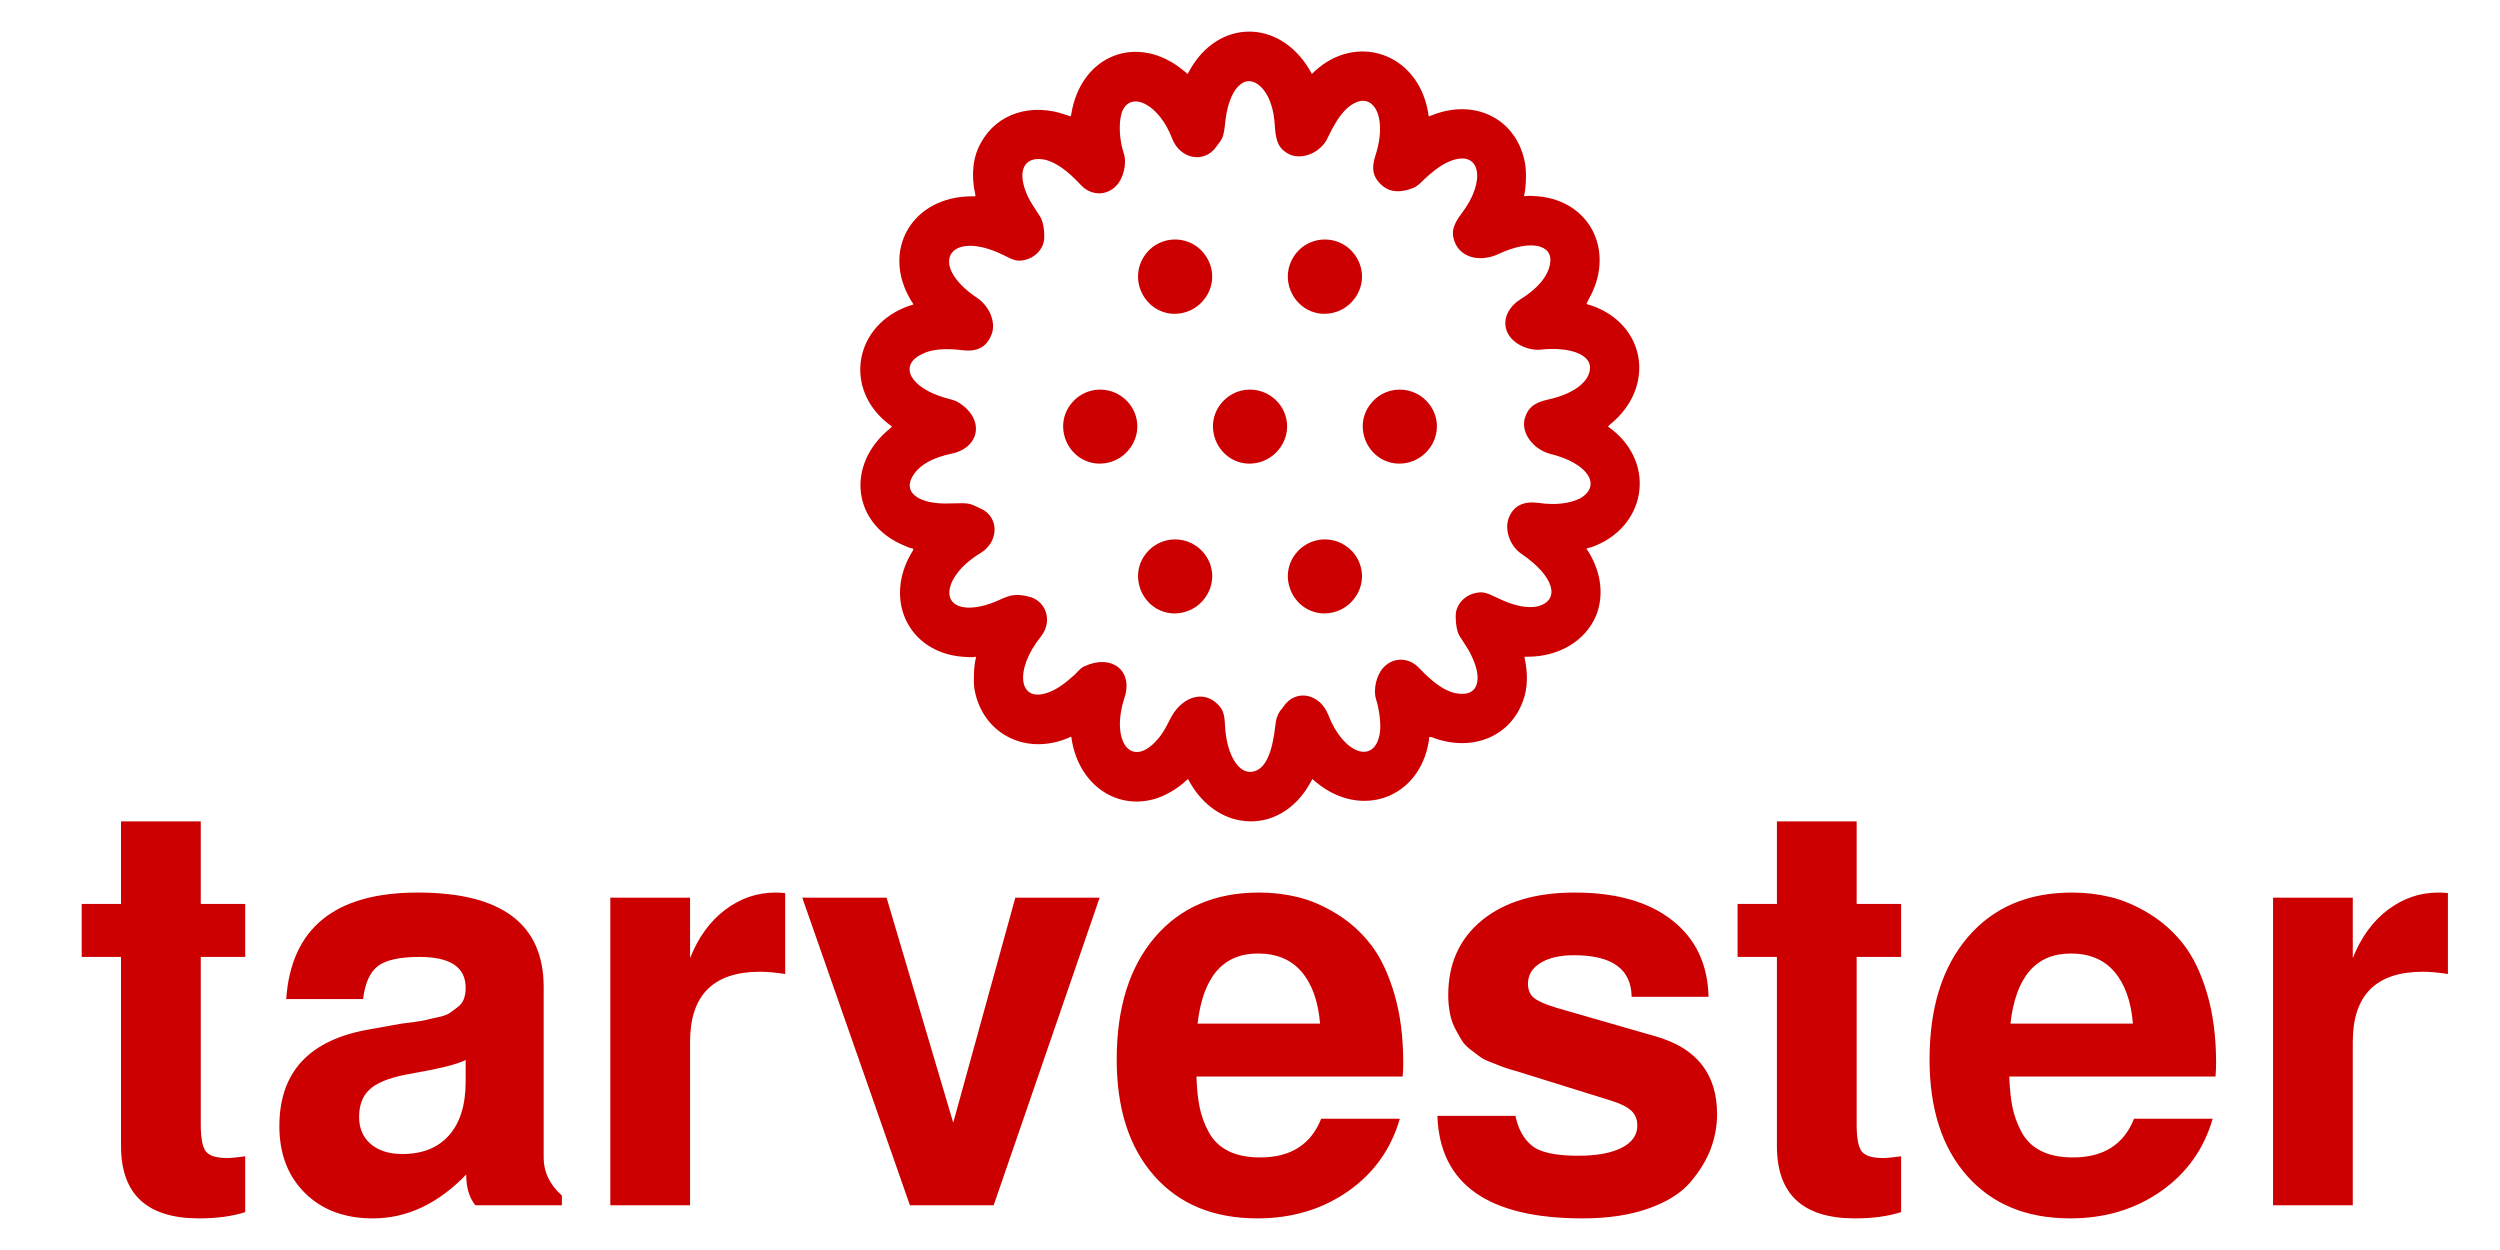
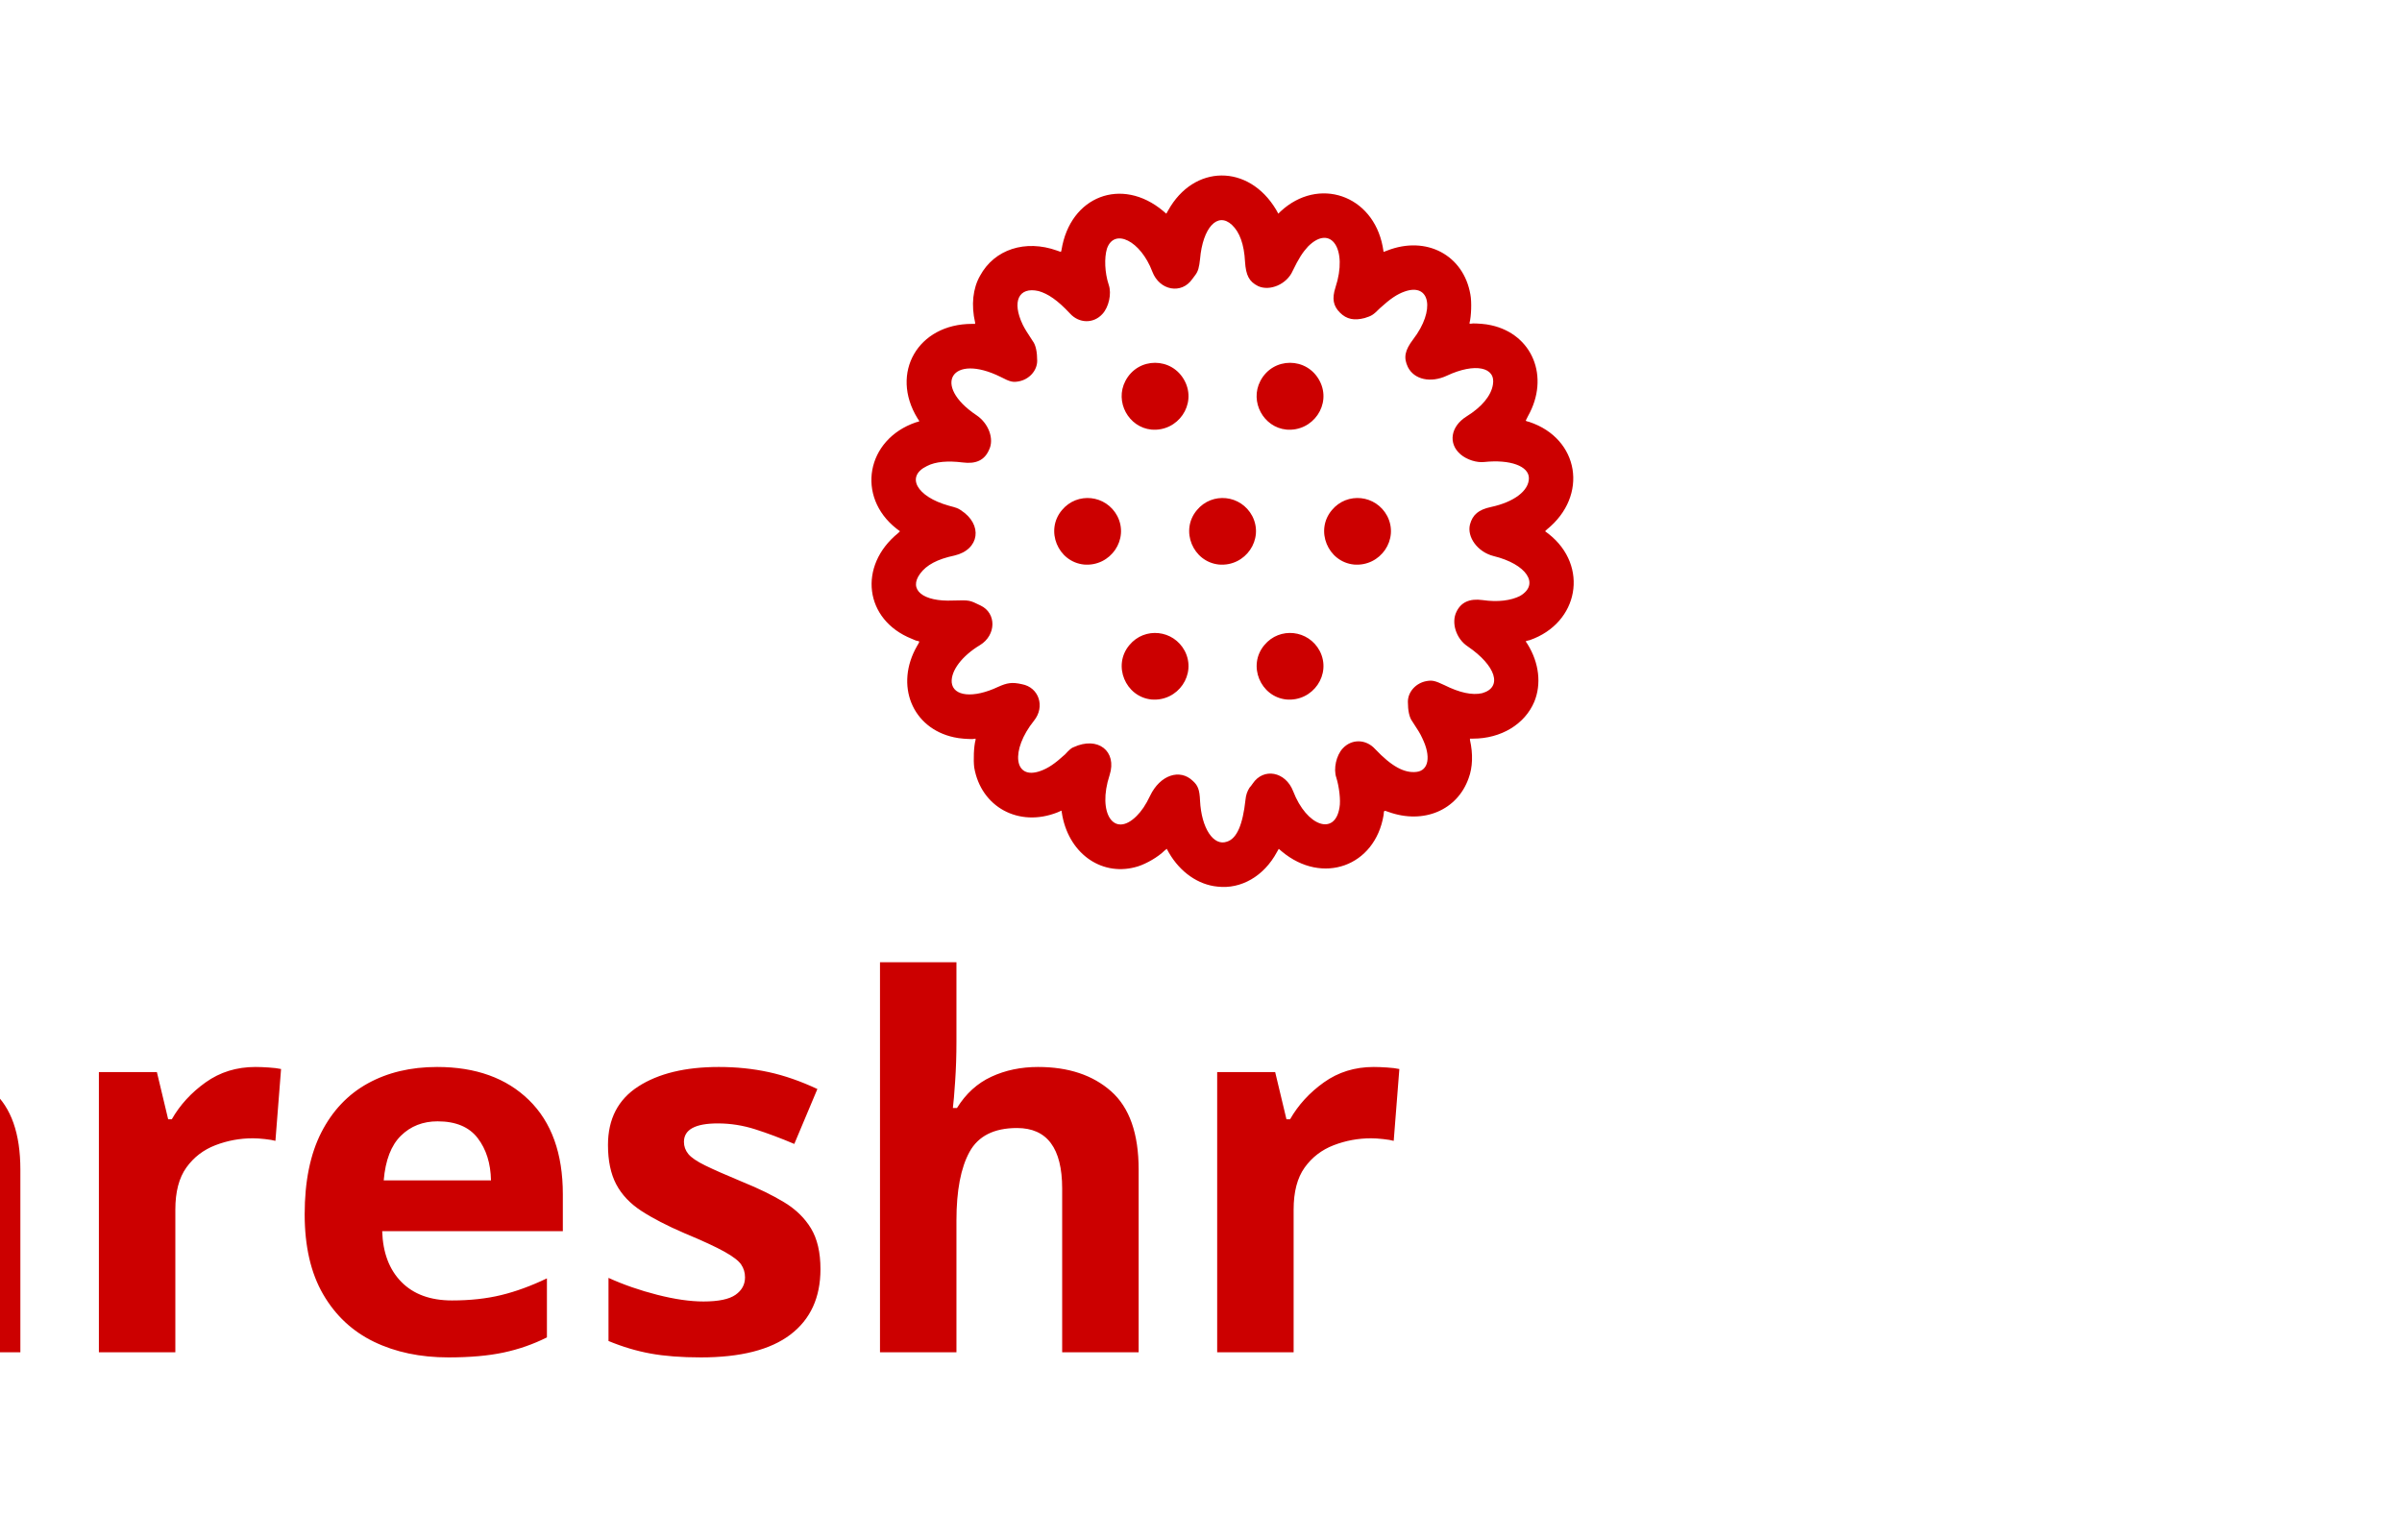
- <svg xmlns="http://www.w3.org/2000/svg" width="1280" height="640" viewBox="0 0 1280 640" version="1.1" id="svg1">
+ <svg xmlns="http://www.w3.org/2000/svg" width="1365" height="875" viewBox="0 0 1365 875" version="1.1" id="svg1">
  <defs id="defs1" />
  <g id="layer1" transform="translate(-225.35,51.92756)">
    <g id="g1">
      <g id="g2" transform="matrix(1.046866,0,0,1.046866,29.23448,18.61777)" style="stroke-width:0.955">
-         <path d="m 795.99,334.136 c -10.501,-0.977 -20.269,-7.815 -26.374,-18.316 l -1.221,-2.198 -1.221,0.977 c -3.419,3.419 -9.768,7.082 -14.408,8.547 -18.804,5.861 -36.875,-6.105 -41.027,-27.351 l -0.488,-2.931 -2.198,0.977 c -21.002,8.303 -41.515,-2.931 -45.178,-24.421 -0.488,-3.907 -0.244,-11.478 0.733,-14.897 v -0.733 l -1.709,0.244 c -2.198,0 -7.082,-0.244 -10.013,-0.977 -22.711,-4.884 -32.235,-28.328 -20.025,-49.574 1.465,-2.442 1.465,-2.442 0.488,-2.686 -0.488,0 -1.954,-0.488 -3.419,-1.221 -25.642,-10.257 -29.305,-39.562 -7.326,-57.389 l 0.977,-0.977 -1.954,-1.465 c -21.979,-17.339 -16.362,-48.353 10.501,-57.633 0.977,-0.244 1.954,-0.488 1.954,-0.733 0,0 -0.488,-0.733 -0.977,-1.465 C 617.962,55.25 633.347,28.632 662.652,28.632 h 1.709 v -0.733 c -2.198,-9.524 -1.221,-18.56 2.686,-25.398 7.815,-14.408 24.665,-19.781 41.76,-13.676 1.221,0.488 2.198,0.733 2.198,0.733 0,0 0,-0.488 0.244,-0.977 4.64,-29.305 32.724,-40.05 55.191,-21.246 l 1.709,1.465 0.977,-1.709 c 13.92,-25.153 43.713,-25.398 58.61,-0.488 l 1.221,2.198 1.221,-1.221 c 20.513,-19.048 50.063,-9.036 55.435,19.048 l 0.488,2.931 1.954,-0.733 c 21.246,-8.303 41.515,2.442 45.178,23.932 0.733,3.907 0.488,11.722 -0.488,15.385 0,0.488 0,0.488 1.954,0.244 2.198,0 6.838,0.244 9.768,0.977 22.467,4.884 31.991,28.084 20.025,49.33 -0.733,1.465 -1.221,2.442 -1.221,2.442 0,0.244 0.977,0.488 1.954,0.733 27.107,9.036 32.235,40.05 9.524,58.366 l -0.977,0.977 1.954,1.465 c 21.979,17.339 16.362,48.353 -10.257,57.633 -1.221,0.244 -2.198,0.488 -2.198,0.733 0,0 0.488,0.733 0.977,1.465 6.349,10.257 7.57,21.735 3.663,31.259 -5.128,12.21 -18.071,20.025 -33.212,20.025 h -1.709 v 0.733 c 1.709,7.57 1.465,14.897 -0.733,20.758 -6.105,17.339 -24.421,25.153 -43.469,18.316 -2.686,-0.977 -2.442,-0.977 -2.686,1.709 -4.64,27.84 -33.212,38.096 -55.191,19.781 l -1.709,-1.465 -0.977,1.709 c -7.082,13.187 -19.537,20.269 -32.235,18.804 z m 5.128,-24.421 c 5.373,-1.709 8.547,-9.28 10.013,-22.711 0.244,-2.686 0.977,-4.64 2.198,-6.594 0.488,-0.488 1.221,-1.465 1.709,-2.198 5.861,-8.792 17.827,-6.594 21.979,4.152 7.326,19.048 22.711,24.421 25.153,8.791 0.733,-3.907 -0.244,-11.478 -1.709,-16.118 -1.709,-4.884 0,-12.21 3.419,-15.874 4.884,-5.373 12.699,-5.128 17.583,0.244 9.036,9.524 15.874,13.187 22.467,12.455 6.594,-0.733 8.059,-8.303 3.175,-18.316 -1.221,-2.686 -2.198,-4.152 -5.373,-9.036 -1.709,-2.198 -2.442,-6.105 -2.442,-10.745 0,-5.373 4.396,-10.257 10.257,-11.234 2.93,-0.488 4.396,-0.244 9.524,2.198 8.303,4.152 15.141,5.617 20.513,4.396 11.234,-3.175 7.57,-14.897 -7.815,-25.398 -6.349,-4.152 -9.036,-12.943 -6.105,-18.804 2.442,-5.128 7.082,-7.326 14.164,-6.349 8.303,1.221 15.385,0.244 20.269,-2.198 10.989,-6.349 3.663,-17.339 -14.408,-21.735 -8.547,-2.198 -14.408,-10.257 -12.699,-17.095 1.465,-5.373 4.64,-8.059 11.478,-9.524 12.455,-2.686 20.513,-8.791 20.513,-15.629 0,-6.594 -10.257,-10.257 -24.177,-8.791 -4.152,0.488 -9.524,-1.221 -12.943,-4.152 -6.838,-5.861 -5.373,-15.141 3.175,-20.513 8.303,-5.128 13.431,-11.234 14.408,-17.339 1.709,-9.524 -9.768,-11.966 -24.909,-4.884 -8.792,4.152 -17.827,2.198 -21.246,-4.64 -2.442,-5.128 -1.709,-9.036 2.93,-15.141 11.966,-15.629 9.28,-30.77 -4.64,-25.886 -4.152,1.465 -7.815,3.907 -13.431,9.036 -3.663,3.663 -4.396,4.152 -8.303,5.373 -5.617,1.465 -9.768,0.733 -13.431,-2.93 -3.663,-3.663 -4.396,-7.57 -2.442,-13.676 6.838,-20.758 -2.442,-34.678 -14.897,-22.223 -2.93,3.175 -5.128,6.594 -8.303,13.187 -3.175,7.326 -12.455,11.234 -18.804,8.303 -4.884,-2.442 -6.594,-5.861 -7.082,-13.187 -0.488,-9.524 -2.93,-16.118 -7.082,-20.025 -7.815,-7.326 -15.874,1.465 -17.339,18.56 -0.488,4.396 -0.977,6.594 -2.686,8.791 -0.244,0.244 -0.977,1.221 -1.465,1.954 C 776.453,12.758 764.487,10.56 760.579,0.303 754.23,-16.547 739.822,-23.629 735.914,-12.151 c -1.465,4.884 -1.221,12.943 0.977,19.537 1.709,4.884 0,12.21 -3.419,15.873 -4.884,5.373 -12.699,5.128 -17.583,-0.244 -6.838,-7.326 -11.966,-10.745 -17.095,-12.21 -10.745,-2.442 -14.652,5.617 -8.547,18.316 1.221,2.442 2.198,3.907 5.373,8.791 1.709,2.198 2.442,6.105 2.442,10.745 0,5.373 -4.396,10.257 -10.257,11.234 -2.93,0.488 -4.396,0.244 -9.524,-2.442 -26.619,-13.187 -37.608,4.396 -13.187,20.758 6.594,4.396 9.768,12.943 6.838,18.804 -2.442,5.617 -7.082,7.815 -14.408,6.838 -7.815,-0.977 -14.652,-0.488 -19.292,1.954 -11.722,5.617 -5.617,16.606 11.722,21.49 4.64,1.221 5.128,1.465 6.594,2.442 12.21,7.815 10.257,21.49 -3.419,24.665 -9.28,1.954 -15.141,5.128 -18.56,9.768 -6.594,8.791 1.465,15.385 17.827,14.652 9.28,-0.244 8.791,-0.244 14.897,2.686 8.791,4.152 8.547,16.118 -0.244,21.49 -9.768,5.861 -15.873,13.92 -15.385,20.269 0.733,7.57 11.722,8.791 25.153,2.442 4.884,-2.198 7.57,-2.686 12.943,-1.465 9.28,1.709 12.699,12.21 6.594,19.781 -12.943,16.118 -10.989,32.48 3.419,27.351 4.152,-1.465 7.815,-3.907 13.431,-9.036 2.198,-2.442 3.663,-3.663 4.64,-3.907 13.187,-6.105 23.688,2.198 19.537,15.141 -6.838,20.758 2.442,34.433 14.652,22.223 2.686,-2.686 4.884,-5.861 7.326,-10.989 5.373,-11.234 16.118,-14.897 23.2,-8.059 2.686,2.442 3.663,4.64 3.907,10.745 0.733,14.897 7.326,24.909 14.652,22.223 z M 760.091,232.545 c -14.164,-1.465 -21.246,-18.56 -11.966,-29.549 8.303,-10.013 23.932,-8.303 30.038,3.175 6.594,12.699 -3.663,27.595 -18.071,26.374 z m 73.262,0 c -14.164,-1.465 -21.246,-18.56 -11.966,-29.549 8.303,-10.013 23.932,-8.303 30.038,3.175 6.594,12.699 -3.663,27.595 -18.071,26.374 z m -109.894,-73.262 c -14.164,-1.465 -21.246,-18.56 -11.966,-29.549 8.303,-10.013 23.932,-8.303 30.038,3.175 6.594,12.699 -3.663,27.595 -18.071,26.374 z m 73.262,0 c -14.164,-1.465 -21.246,-18.56 -11.966,-29.549 8.303,-10.013 23.932,-8.303 30.038,3.175 6.594,12.699 -3.663,27.595 -18.071,26.374 z m 73.262,0 c -14.164,-1.465 -21.246,-18.56 -11.966,-29.549 8.303,-10.013 23.932,-8.303 30.038,3.175 6.594,12.699 -3.663,27.595 -18.071,26.374 z M 760.091,86.02 C 747.636,84.799 740.066,70.88 745.927,59.646 c 6.838,-13.187 25.398,-13.187 32.235,0 6.594,12.699 -3.663,27.596 -18.071,26.374 z m 73.262,0 c -12.455,-1.221 -20.025,-15.141 -14.164,-26.374 6.838,-13.187 25.398,-13.187 32.235,0 6.594,12.699 -3.663,27.596 -18.071,26.374 z" id="path2" style="fill:#cc0000;fill-opacity:1;stroke-width:0.955" />
-         <text xml:space="preserve" style="font-style:italic;font-variant:normal;font-weight:normal;font-stretch:normal;font-size:278.588px;font-family:'Fira Code Two iScript';-inkscape-font-specification:'Fira Code Two iScript Italic';letter-spacing:0px;fill:#cc0000;fill-opacity:1;stroke:none;stroke-width:4.776;stroke-linecap:round;stroke-linejoin:round;stroke-miterlimit:20;stroke-dasharray:none;paint-order:stroke fill markers" x="221.45" y="522.094" id="text42">
-           <tspan id="tspan42" x="221.45" y="522.094" style="font-style:normal;font-variant:normal;font-weight:bold;font-stretch:normal;font-family:FreeSans;-inkscape-font-specification:'FreeSans Bold';letter-spacing:0px;fill:#cc0000;fill-opacity:1;stroke-width:4.776">tarvester</tspan>
-         </text>
+         <g id="g3" transform="translate(52.29788,144.6614)">
+           <path d="m 795.989,269.292 c -10.501,-0.977 -20.269,-7.815 -26.374,-18.316 l -1.221,-2.198 -1.221,0.977 c -3.419,3.419 -9.768,7.082 -14.408,8.547 -18.804,5.861 -36.875,-6.105 -41.027,-27.351 l -0.488,-2.931 -2.198,0.977 c -21.002,8.303 -41.515,-2.931 -45.178,-24.421 -0.488,-3.907 -0.244,-11.478 0.733,-14.897 v -0.733 l -1.709,0.244 c -2.198,0 -7.082,-0.244 -10.013,-0.977 -22.711,-4.884 -32.235,-28.328 -20.025,-49.574 1.465,-2.442 1.465,-2.442 0.488,-2.686 -0.488,0 -1.954,-0.488 -3.419,-1.221 C 604.286,124.477 600.623,95.172 622.601,77.345 l 0.977,-0.977 -1.954,-1.465 c -21.979,-17.339 -16.362,-48.353 10.501,-57.633 0.977,-0.244 1.954,-0.488 1.954,-0.733 0,0 -0.488,-0.733 -0.977,-1.465 -15.141,-24.665 0.244,-51.284 29.549,-51.284 h 1.709 v -0.733 c -2.198,-9.524 -1.221,-18.56 2.686,-25.398 7.815,-14.408 24.665,-19.781 41.76,-13.676 1.221,0.488 2.198,0.733 2.198,0.733 0,0 0,-0.488 0.244,-0.977 4.64,-29.305 32.724,-40.05 55.191,-21.246 l 1.709,1.465 0.977,-1.709 c 13.92,-25.153 43.713,-25.398 58.61,-0.488 l 1.221,2.198 1.221,-1.221 c 20.513,-19.048 50.063,-9.036 55.435,19.048 l 0.488,2.931 1.954,-0.733 c 21.246,-8.303 41.515,2.442 45.178,23.932 0.733,3.907 0.488,11.722 -0.488,15.385 0,0.488 0,0.488 1.954,0.244 2.198,0 6.838,0.244 9.768,0.977 22.467,4.884 31.991,28.084 20.025,49.33 -0.733,1.465 -1.221,2.442 -1.221,2.442 0,0.244 0.977,0.488 1.954,0.733 27.107,9.036 32.235,40.05 9.524,58.366 l -0.977,0.977 1.954,1.465 c 21.979,17.339 16.362,48.353 -10.257,57.633 -1.221,0.244 -2.198,0.488 -2.198,0.733 0,0 0.488,0.733 0.977,1.465 6.349,10.257 7.57,21.735 3.663,31.259 -5.128,12.21 -18.071,20.025 -33.212,20.025 h -1.709 v 0.733 c 1.709,7.57 1.465,14.897 -0.733,20.758 -6.105,17.339 -24.421,25.153 -43.469,18.316 -2.686,-0.977 -2.442,-0.977 -2.686,1.709 -4.64,27.84 -33.212,38.096 -55.191,19.781 l -1.709,-1.465 -0.977,1.709 c -7.082,13.187 -19.537,20.269 -32.235,18.804 z m 5.128,-24.421 c 5.373,-1.709 8.547,-9.28 10.013,-22.711 0.244,-2.686 0.977,-4.64 2.198,-6.594 0.488,-0.488 1.221,-1.465 1.709,-2.198 5.861,-8.792 17.827,-6.594 21.979,4.152 7.326,19.048 22.711,24.421 25.153,8.791 0.733,-3.907 -0.244,-11.478 -1.709,-16.118 -1.709,-4.884 0,-12.21 3.419,-15.874 4.884,-5.373 12.699,-5.128 17.583,0.244 9.036,9.524 15.874,13.187 22.467,12.455 6.594,-0.733 8.059,-8.303 3.175,-18.316 -1.221,-2.686 -2.198,-4.152 -5.373,-9.036 -1.709,-2.198 -2.442,-6.105 -2.442,-10.745 0,-5.373 4.396,-10.257 10.257,-11.234 2.93,-0.488 4.396,-0.244 9.524,2.198 8.303,4.152 15.141,5.617 20.513,4.396 11.234,-3.175 7.57,-14.897 -7.815,-25.398 -6.349,-4.152 -9.036,-12.943 -6.105,-18.804 2.442,-5.128 7.082,-7.326 14.164,-6.349 8.303,1.221 15.385,0.244 20.269,-2.198 10.989,-6.349 3.663,-17.339 -14.408,-21.734 -8.547,-2.198 -14.408,-10.257 -12.699,-17.095 1.465,-5.373 4.64,-8.059 11.478,-9.524 12.455,-2.686 20.513,-8.791 20.513,-15.629 0,-6.594 -10.257,-10.257 -24.177,-8.791 -4.152,0.488 -9.524,-1.221 -12.943,-4.152 -6.838,-5.861 -5.373,-15.141 3.175,-20.513 8.303,-5.128 13.431,-11.234 14.408,-17.339 1.709,-9.524 -9.768,-11.966 -24.909,-4.884 -8.792,4.152 -17.827,2.198 -21.246,-4.64 -2.442,-5.128 -1.709,-9.036 2.93,-15.141 11.966,-15.629 9.28,-30.77 -4.64,-25.886 -4.152,1.465 -7.815,3.907 -13.431,9.036 -3.663,3.663 -4.396,4.152 -8.303,5.373 -5.617,1.465 -9.768,0.733 -13.431,-2.93 -3.663,-3.663 -4.396,-7.57 -2.442,-13.676 6.838,-20.758 -2.442,-34.678 -14.897,-22.223 -2.93,3.175 -5.128,6.594 -8.303,13.187 -3.175,7.326 -12.455,11.234 -18.804,8.303 -4.884,-2.442 -6.594,-5.861 -7.082,-13.187 -0.488,-9.524 -2.93,-16.118 -7.082,-20.025 -7.815,-7.326 -15.874,1.465 -17.339,18.56 -0.488,4.396 -0.977,6.594 -2.686,8.791 -0.244,0.244 -0.977,1.221 -1.465,1.954 -5.861,8.547 -17.827,6.349 -21.735,-3.907 -6.349,-16.85 -20.758,-23.932 -24.665,-12.455 -1.465,4.884 -1.221,12.943 0.977,19.537 1.709,4.884 0,12.21 -3.419,15.873 -4.884,5.373 -12.699,5.128 -17.583,-0.244 -6.838,-7.326 -11.966,-10.745 -17.095,-12.21 -10.745,-2.442 -14.652,5.617 -8.547,18.316 1.221,2.442 2.198,3.907 5.373,8.791 1.709,2.198 2.442,6.105 2.442,10.745 0,5.373 -4.396,10.257 -10.257,11.234 -2.93,0.488 -4.396,0.244 -9.524,-2.442 -26.619,-13.187 -37.608,4.396 -13.187,20.758 6.594,4.396 9.768,12.943 6.838,18.804 -2.442,5.617 -7.082,7.815 -14.408,6.838 -7.815,-0.977 -14.652,-0.488 -19.292,1.954 -11.722,5.617 -5.617,16.606 11.722,21.49 4.64,1.221 5.128,1.465 6.594,2.442 12.21,7.815 10.257,21.49 -3.419,24.665 -9.28,1.954 -15.141,5.128 -18.56,9.768 -6.594,8.791 1.465,15.385 17.827,14.652 9.28,-0.244 8.791,-0.244 14.897,2.686 8.791,4.152 8.547,16.118 -0.244,21.49 -9.768,5.861 -15.873,13.92 -15.385,20.269 0.733,7.57 11.722,8.791 25.153,2.442 4.884,-2.198 7.57,-2.686 12.943,-1.465 9.28,1.709 12.699,12.21 6.594,19.781 -12.943,16.118 -10.989,32.48 3.419,27.351 4.152,-1.465 7.815,-3.907 13.431,-9.036 2.198,-2.442 3.663,-3.663 4.64,-3.907 13.187,-6.105 23.688,2.198 19.537,15.141 -6.838,20.758 2.442,34.433 14.652,22.223 2.686,-2.686 4.884,-5.861 7.326,-10.989 5.373,-11.234 16.118,-14.897 23.2,-8.059 2.686,2.442 3.663,4.64 3.907,10.745 0.733,14.897 7.326,24.909 14.652,22.223 z m -41.027,-77.17 c -14.164,-1.465 -21.246,-18.56 -11.966,-29.549 8.303,-10.013 23.932,-8.303 30.038,3.175 6.594,12.699 -3.663,27.595 -18.071,26.374 z m 73.262,0 c -14.164,-1.465 -21.246,-18.56 -11.966,-29.549 8.303,-10.013 23.932,-8.303 30.038,3.175 6.594,12.699 -3.663,27.595 -18.071,26.374 z M 723.459,94.44 c -14.164,-1.465 -21.246,-18.56 -11.966,-29.549 8.303,-10.013 23.932,-8.303 30.038,3.175 6.594,12.699 -3.663,27.595 -18.071,26.374 z m 73.262,0 c -14.164,-1.465 -21.246,-18.56 -11.966,-29.549 8.303,-10.013 23.932,-8.303 30.038,3.175 6.594,12.699 -3.663,27.595 -18.071,26.374 z m 73.262,0 c -14.164,-1.465 -21.246,-18.56 -11.966,-29.549 8.303,-10.013 23.932,-8.303 30.038,3.175 6.594,12.699 -3.663,27.595 -18.071,26.374 z M 760.09,21.177 C 747.636,19.956 740.065,6.036 745.926,-5.197 c 6.838,-13.187 25.398,-13.187 32.235,0 6.594,12.699 -3.663,27.596 -18.071,26.374 z m 73.262,0 C 820.898,19.956 813.328,6.036 819.189,-5.197 c 6.838,-13.187 25.398,-13.187 32.235,0 6.594,12.699 -3.663,27.596 -18.071,26.374 z" id="path2" style="fill:#cc0000;fill-opacity:1;stroke-width:0.955" />
+           <text xml:space="preserve" style="font-style:italic;font-variant:normal;font-weight:normal;font-stretch:normal;font-size:278.588px;font-family:'Fira Code Two iScript';-inkscape-font-specification:'Fira Code Two iScript Italic';letter-spacing:0px;fill:#cc0000;fill-opacity:1;stroke:none;stroke-width:4.776;stroke-linecap:round;stroke-linejoin:round;stroke-miterlimit:20;stroke-dasharray:none;paint-order:stroke fill markers" x="780.158" y="522.094" id="text42">
+             <tspan id="tspan42" x="780.158" y="522.094" style="font-style:normal;font-variant:normal;font-weight:600;font-stretch:normal;font-family:'Montserrat Alternates';-inkscape-font-specification:'Montserrat Alternates Semi-Bold';text-align:center;letter-spacing:0px;text-anchor:middle;fill:#cc0000;fill-opacity:1;stroke-width:4.776">threshr</tspan>
+           </text>
+         </g>
      </g>
      <text xml:space="preserve" style="font-weight:bold;font-size:26.667px;font-family:FreeSans;-inkscape-font-specification:'FreeSans Bold';letter-spacing:0px;fill:#cc0000;paint-order:stroke fill markers" x="609.35" y="268.072" id="text2">
        <tspan id="tspan2" x="609.35" y="268.072"> </tspan>
      </text>
      <text xml:space="preserve" style="font-weight:bold;font-size:26.667px;font-family:FreeSans;-inkscape-font-specification:'FreeSans Bold';text-align:center;letter-spacing:0px;text-anchor:middle;fill:#cc0000;paint-order:stroke fill markers" x="609.35" y="307.072" id="text4">
        <tspan id="tspan4" x="613.057" y="307.072"> </tspan>
      </text>
    </g>
  </g>
</svg>
